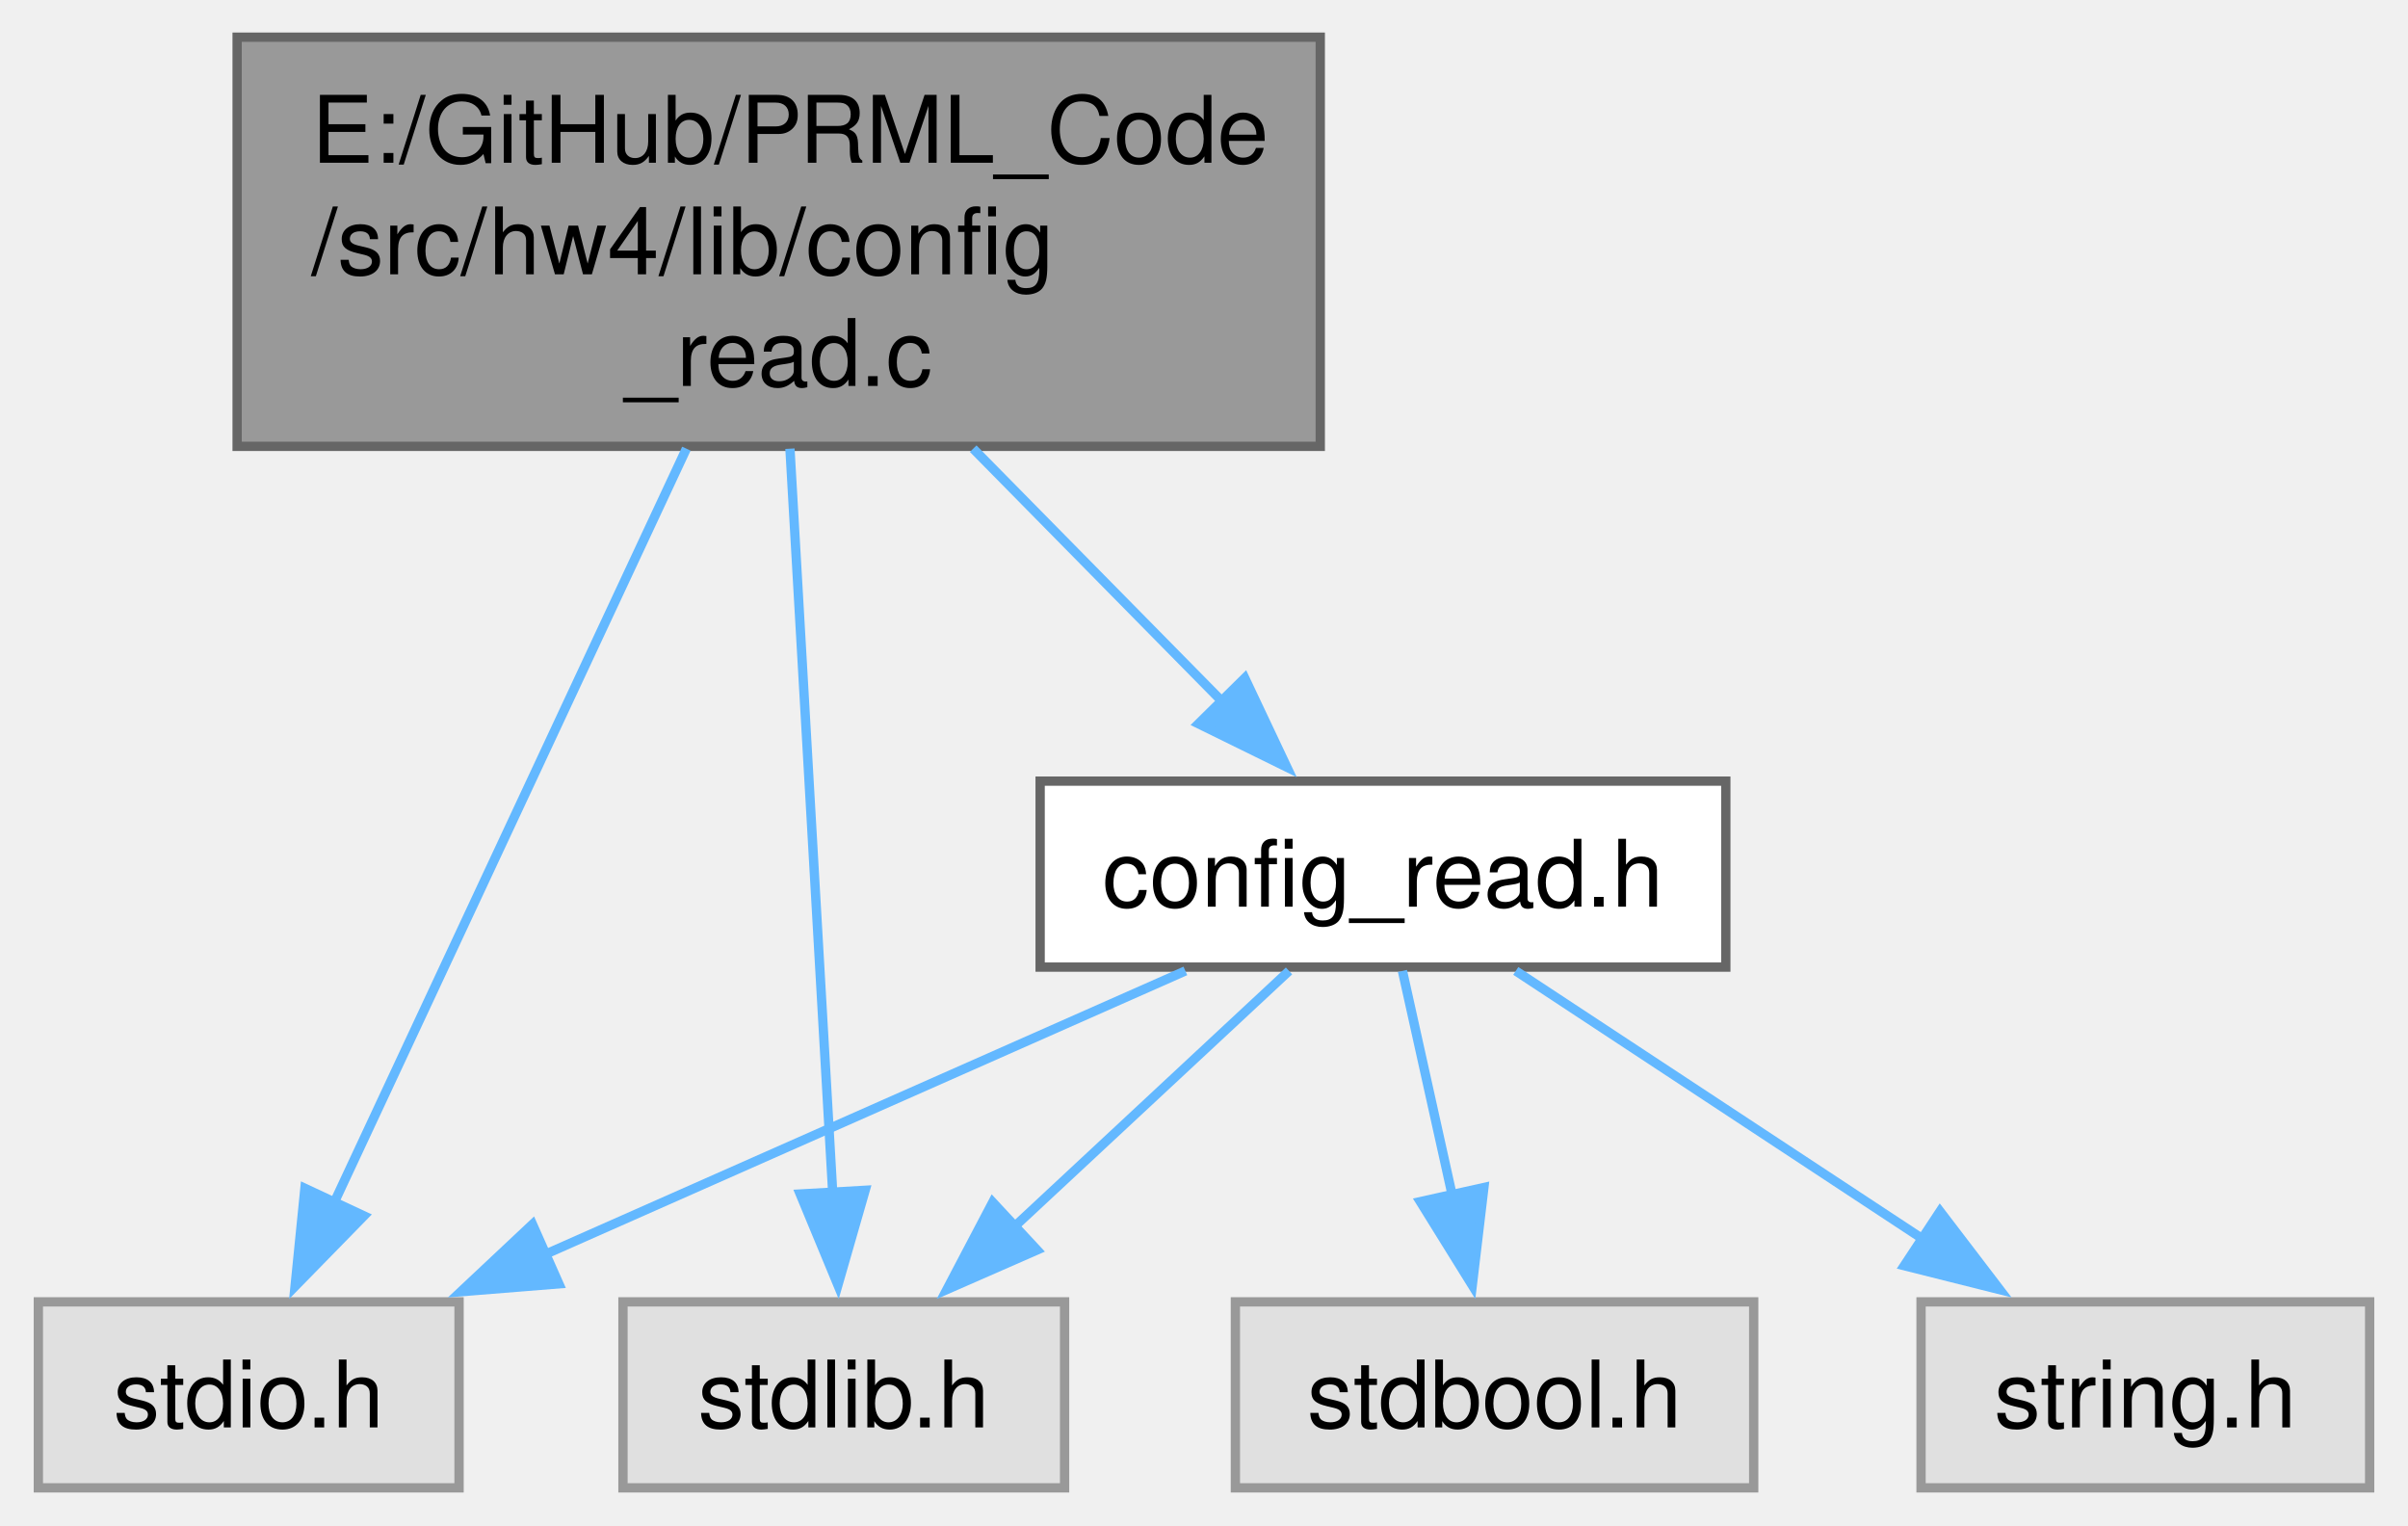
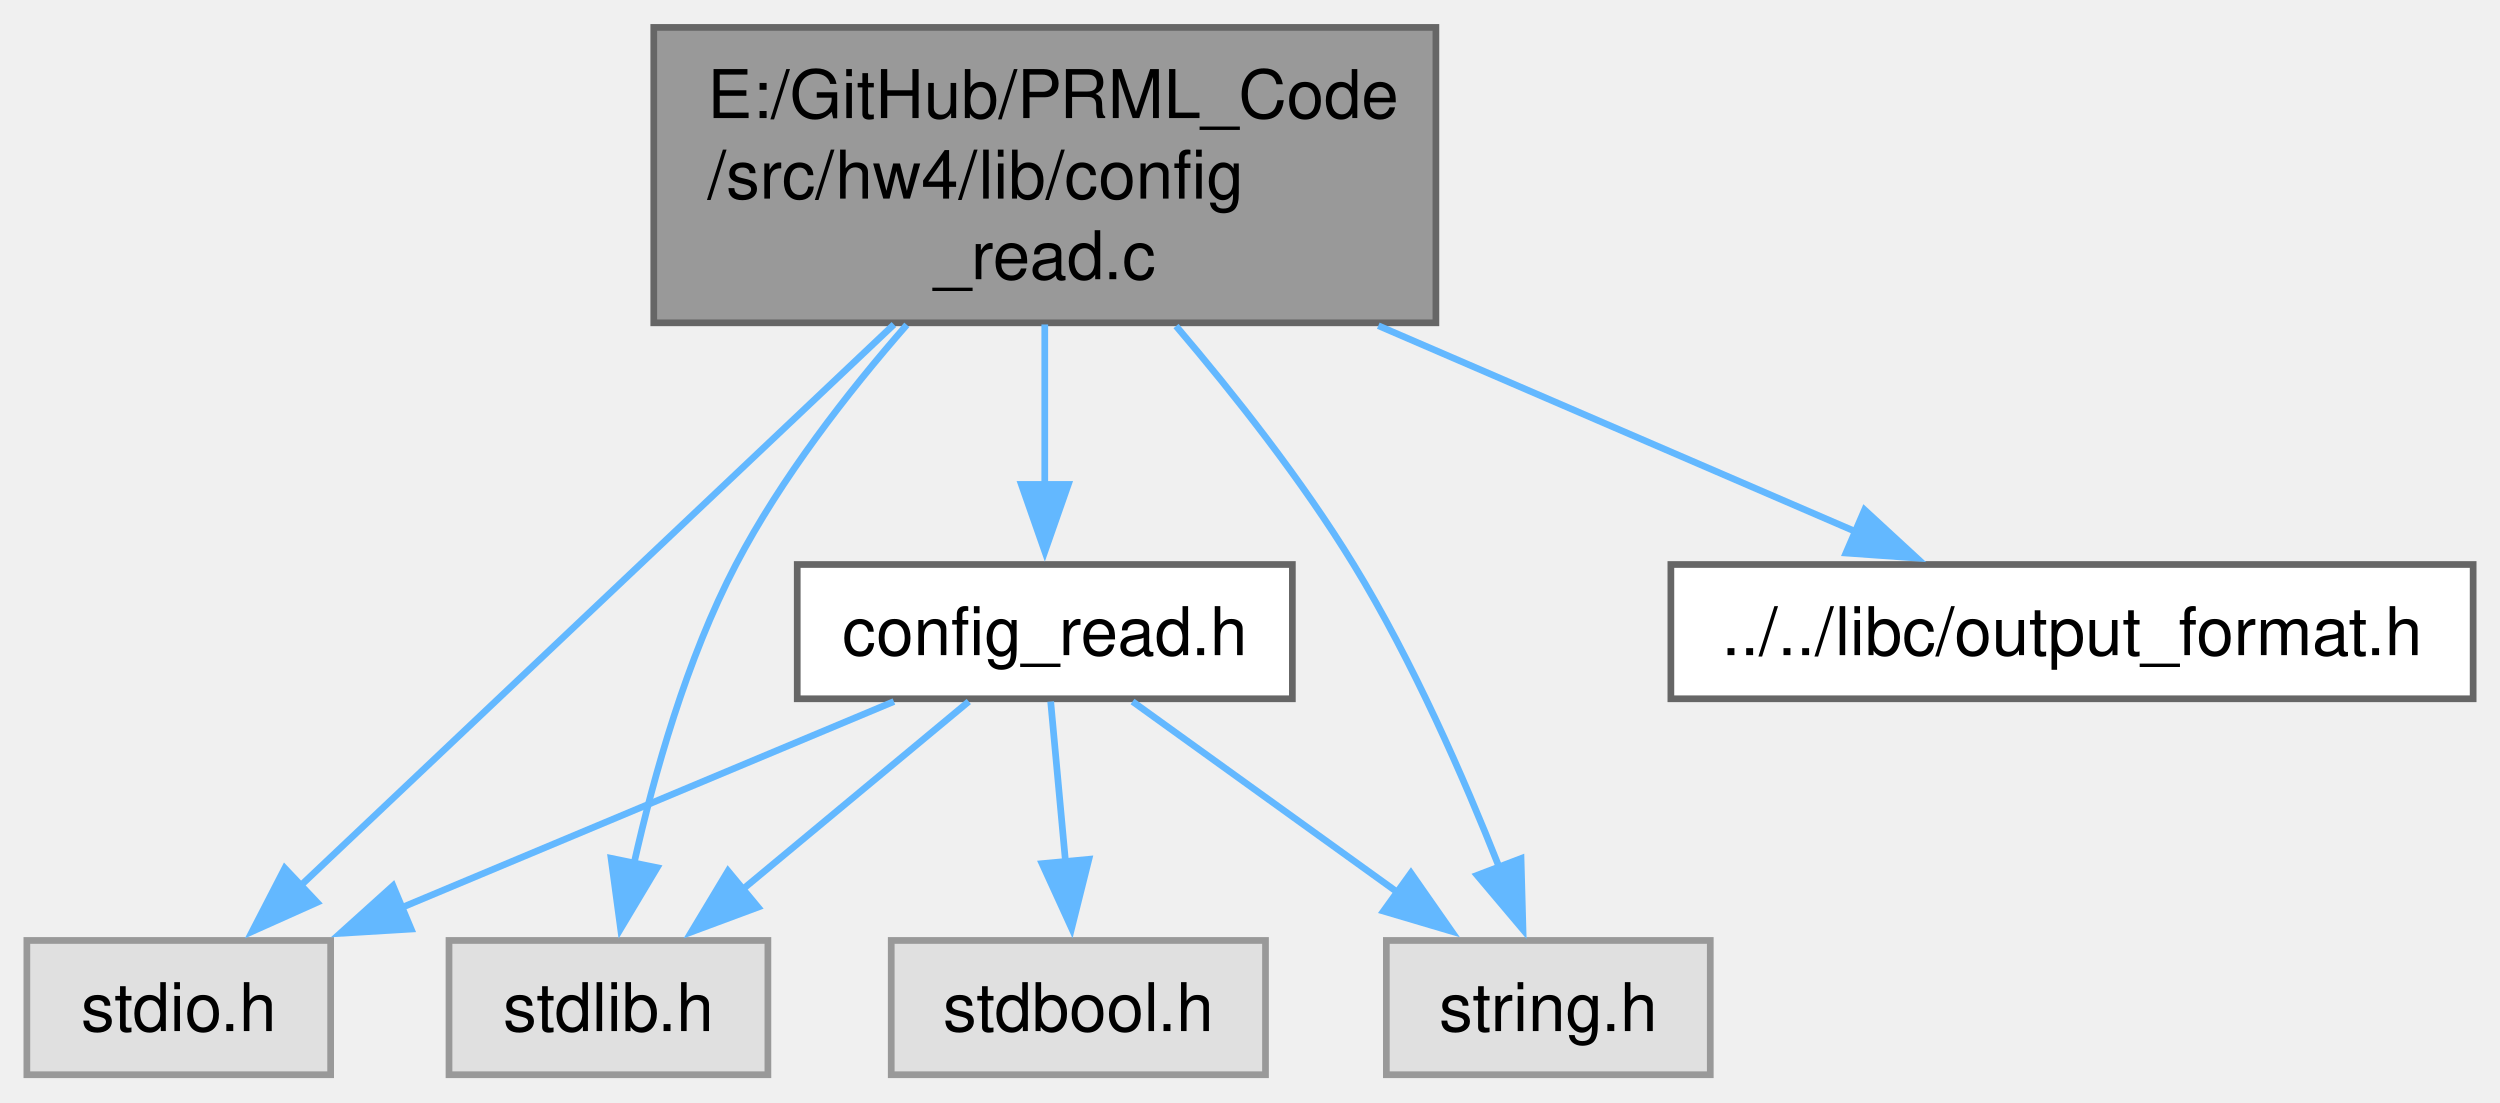
- <svg xmlns="http://www.w3.org/2000/svg" xmlns:xlink="http://www.w3.org/1999/xlink" width="259pt" height="164pt" viewBox="0.00 0.00 258.75 164.00">
+ <svg xmlns="http://www.w3.org/2000/svg" xmlns:xlink="http://www.w3.org/1999/xlink" width="372pt" height="164pt" viewBox="0.00 0.00 372.38 164.00">
  <g id="graph0" class="graph" transform="scale(1 1) rotate(0) translate(4 160)">
    <g id="Node000001" class="node">
      <g id="a_Node000001">
        <a xlink:title=" ">
-           <polygon fill="#999999" stroke="#666666" points="137.88,-156 21.38,-156 21.38,-112 137.88,-112 137.88,-156" />
-           <text text-anchor="start" x="29.38" y="-142.5" font-family="Helvetica,sans-Serif" font-size="10.00">E:/GitHub/PRML_Code</text>
-           <text text-anchor="start" x="29.38" y="-130.5" font-family="Helvetica,sans-Serif" font-size="10.00">/src/hw4/lib/config</text>
-           <text text-anchor="middle" x="79.62" y="-118.5" font-family="Helvetica,sans-Serif" font-size="10.00">_read.c</text>
+           <polygon fill="#999999" stroke="#666666" points="209.88,-156 93.38,-156 93.38,-112 209.88,-112 209.88,-156" />
+           <text text-anchor="start" x="101.38" y="-142.5" font-family="Helvetica,sans-Serif" font-size="10.00">E:/GitHub/PRML_Code</text>
+           <text text-anchor="start" x="101.38" y="-130.5" font-family="Helvetica,sans-Serif" font-size="10.00">/src/hw4/lib/config</text>
+           <text text-anchor="middle" x="151.62" y="-118.5" font-family="Helvetica,sans-Serif" font-size="10.00">_read.c</text>
        </a>
      </g>
    </g>
    <g id="Node000002" class="node">
      <g id="a_Node000002">
        <a xlink:title=" ">
          <polygon fill="#e0e0e0" stroke="#999999" points="45.25,-20 0,-20 0,0 45.25,0 45.25,-20" />
          <text text-anchor="middle" x="22.62" y="-6.5" font-family="Helvetica,sans-Serif" font-size="10.00">stdio.h</text>
        </a>
      </g>
    </g>
    <g id="edge1_Node000001_Node000002" class="edge">
      <g id="a_edge1_Node000001_Node000002">
        <a xlink:title=" ">
-           <path fill="none" stroke="#63b8ff" d="M69.7,-111.75C58.99,-88.84 42.11,-52.69 31.73,-30.49" />
-           <polygon fill="#63b8ff" stroke="#63b8ff" points="35.02,-29.25 27.61,-21.67 28.67,-32.21 35.02,-29.25" />
+           <path fill="none" stroke="#63b8ff" d="M129.15,-111.75C104.05,-88 63.89,-50.02 40.72,-28.11" />
+           <polygon fill="#63b8ff" stroke="#63b8ff" points="43.23,-25.67 33.56,-21.34 38.42,-30.76 43.23,-25.67" />
        </a>
      </g>
    </g>
    <g id="Node000003" class="node">
      <g id="a_Node000003">
        <a xlink:title=" ">
          <polygon fill="#e0e0e0" stroke="#999999" points="110.38,-20 62.88,-20 62.88,0 110.38,0 110.38,-20" />
          <text text-anchor="middle" x="86.62" y="-6.5" font-family="Helvetica,sans-Serif" font-size="10.00">stdlib.h</text>
        </a>
      </g>
    </g>
    <g id="edge2_Node000001_Node000003" class="edge">
      <g id="a_edge2_Node000001_Node000003">
        <a xlink:title=" ">
-           <path fill="none" stroke="#63b8ff" d="M80.84,-111.75C82.13,-89.26 84.16,-54.02 85.44,-31.73" />
-           <polygon fill="#63b8ff" stroke="#63b8ff" points="88.93,-32 86,-21.81 81.94,-31.6 88.93,-32" />
+           <path fill="none" stroke="#63b8ff" d="M131.07,-111.7C122.2,-101.56 112.34,-88.85 105.62,-76 98.28,-61.95 93.4,-44.66 90.43,-31.44" />
+           <polygon fill="#63b8ff" stroke="#63b8ff" points="93.88,-30.84 88.44,-21.74 87.02,-32.24 93.88,-30.84" />
        </a>
      </g>
    </g>
    <g id="Node000004" class="node">
      <g id="a_Node000004">
-         <a xlink:href="config__read_8h.html" target="_top" xlink:title=" ">
-           <polygon fill="white" stroke="#666666" points="181.5,-76 107.75,-76 107.75,-56 181.5,-56 181.5,-76" />
-           <text text-anchor="middle" x="144.62" y="-62.5" font-family="Helvetica,sans-Serif" font-size="10.00">config_read.h</text>
+         <a xlink:title=" ">
+           <polygon fill="#e0e0e0" stroke="#999999" points="250.75,-20 202.5,-20 202.5,0 250.75,0 250.75,-20" />
+           <text text-anchor="middle" x="226.62" y="-6.5" font-family="Helvetica,sans-Serif" font-size="10.00">string.h</text>
        </a>
      </g>
    </g>
    <g id="edge3_Node000001_Node000004" class="edge">
      <g id="a_edge3_Node000001_Node000004">
        <a xlink:title=" ">
-           <path fill="none" stroke="#63b8ff" d="M100.55,-111.75C109.25,-102.92 119.23,-92.78 127.49,-84.4" />
-           <polygon fill="#63b8ff" stroke="#63b8ff" points="129.76,-87.08 134.29,-77.5 124.78,-82.17 129.76,-87.08" />
-         </a>
-       </g>
-     </g>
-     <g id="edge4_Node000004_Node000002" class="edge">
-       <g id="a_edge4_Node000004_Node000002">
-         <a xlink:title=" ">
-           <path fill="none" stroke="#63b8ff" d="M123.37,-55.59C104.34,-47.17 76.15,-34.69 54.42,-25.07" />
-           <polygon fill="#63b8ff" stroke="#63b8ff" points="55.99,-21.94 45.43,-21.09 53.15,-28.34 55.99,-21.94" />
-         </a>
-       </g>
-     </g>
-     <g id="edge5_Node000004_Node000003" class="edge">
-       <g id="a_edge5_Node000004_Node000003">
-         <a xlink:title=" ">
-           <path fill="none" stroke="#63b8ff" d="M134.52,-55.59C126.37,-48.01 114.69,-37.13 104.91,-28.02" />
-           <polygon fill="#63b8ff" stroke="#63b8ff" points="107.42,-25.58 97.72,-21.33 102.65,-30.71 107.42,-25.58" />
+           <path fill="none" stroke="#63b8ff" d="M171.17,-111.52C179.93,-101.24 189.99,-88.47 197.62,-76 206.42,-61.64 214.07,-44.15 219.3,-30.93" />
+           <polygon fill="#63b8ff" stroke="#63b8ff" points="222.56,-32.21 222.85,-21.62 216.02,-29.71 222.56,-32.21" />
        </a>
      </g>
    </g>
    <g id="Node000005" class="node">
      <g id="a_Node000005">
+         <a xlink:href="config__read_8h.html" target="_top" xlink:title=" ">
+           <polygon fill="white" stroke="#666666" points="188.5,-76 114.75,-76 114.75,-56 188.5,-56 188.5,-76" />
+           <text text-anchor="middle" x="151.62" y="-62.5" font-family="Helvetica,sans-Serif" font-size="10.00">config_read.h</text>
+         </a>
+       </g>
+     </g>
+     <g id="edge4_Node000001_Node000005" class="edge">
+       <g id="a_edge4_Node000001_Node000005">
+         <a xlink:title=" ">
+           <path fill="none" stroke="#63b8ff" d="M151.62,-111.75C151.62,-104.13 151.62,-95.53 151.62,-87.93" />
+           <polygon fill="#63b8ff" stroke="#63b8ff" points="155.13,-87.93 151.63,-77.93 148.13,-87.93 155.13,-87.93" />
+         </a>
+       </g>
+     </g>
+     <g id="Node000007" class="node">
+       <g id="a_Node000007">
+         <a xlink:href="libc_2output__format_8h.html" target="_top" xlink:title="Output format struct for color printing (charactors)">
+           <polygon fill="white" stroke="#666666" points="364.38,-76 244.88,-76 244.88,-56 364.38,-56 364.38,-76" />
+           <text text-anchor="middle" x="304.62" y="-62.5" font-family="Helvetica,sans-Serif" font-size="10.00">../../libc/output_format.h</text>
+         </a>
+       </g>
+     </g>
+     <g id="edge9_Node000001_Node000007" class="edge">
+       <g id="a_edge9_Node000001_Node000007">
+         <a xlink:title=" ">
+           <path fill="none" stroke="#63b8ff" d="M201.3,-111.57C224.67,-101.49 251.87,-89.76 272.49,-80.86" />
+           <polygon fill="#63b8ff" stroke="#63b8ff" points="273.73,-84.14 281.52,-76.96 270.96,-77.71 273.73,-84.14" />
+         </a>
+       </g>
+     </g>
+     <g id="edge5_Node000005_Node000002" class="edge">
+       <g id="a_edge5_Node000005_Node000002">
+         <a xlink:title=" ">
+           <path fill="none" stroke="#63b8ff" d="M129.15,-55.59C108.84,-47.09 78.67,-34.46 55.62,-24.81" />
+           <polygon fill="#63b8ff" stroke="#63b8ff" points="57.24,-21.7 46.67,-21.06 54.54,-28.15 57.24,-21.7" />
+         </a>
+       </g>
+     </g>
+     <g id="edge6_Node000005_Node000003" class="edge">
+       <g id="a_edge6_Node000005_Node000003">
+         <a xlink:title=" ">
+           <path fill="none" stroke="#63b8ff" d="M140.3,-55.59C130.98,-47.85 117.55,-36.69 106.45,-27.47" />
+           <polygon fill="#63b8ff" stroke="#63b8ff" points="108.91,-24.96 98.98,-21.27 104.44,-30.35 108.91,-24.96" />
+         </a>
+       </g>
+     </g>
+     <g id="edge8_Node000005_Node000004" class="edge">
+       <g id="a_edge8_Node000005_Node000004">
+         <a xlink:title=" ">
+           <path fill="none" stroke="#63b8ff" d="M164.69,-55.59C175.59,-47.74 191.38,-36.38 204.28,-27.09" />
+           <polygon fill="#63b8ff" stroke="#63b8ff" points="206.16,-30.05 212.23,-21.36 202.07,-24.37 206.16,-30.05" />
+         </a>
+       </g>
+     </g>
+     <g id="Node000006" class="node">
+       <g id="a_Node000006">
        <a xlink:title=" ">
          <polygon fill="#e0e0e0" stroke="#999999" points="184.5,-20 128.75,-20 128.75,0 184.5,0 184.5,-20" />
          <text text-anchor="middle" x="156.62" y="-6.5" font-family="Helvetica,sans-Serif" font-size="10.00">stdbool.h</text>
        </a>
      </g>
    </g>
-     <g id="edge6_Node000004_Node000005" class="edge">
-       <g id="a_edge6_Node000004_Node000005">
+     <g id="edge7_Node000005_Node000006" class="edge">
+       <g id="a_edge7_Node000005_Node000006">
        <a xlink:title=" ">
-           <path fill="none" stroke="#63b8ff" d="M146.72,-55.59C148.2,-48.93 150.24,-39.75 152.08,-31.44" />
-           <polygon fill="#63b8ff" stroke="#63b8ff" points="155.48,-32.3 154.23,-21.78 148.64,-30.78 155.48,-32.3" />
-         </a>
-       </g>
-     </g>
-     <g id="Node000006" class="node">
-       <g id="a_Node000006">
-         <a xlink:title=" ">
-           <polygon fill="#e0e0e0" stroke="#999999" points="250.75,-20 202.5,-20 202.5,0 250.75,0 250.75,-20" />
-           <text text-anchor="middle" x="226.62" y="-6.5" font-family="Helvetica,sans-Serif" font-size="10.00">string.h</text>
-         </a>
-       </g>
-     </g>
-     <g id="edge7_Node000004_Node000006" class="edge">
-       <g id="a_edge7_Node000004_Node000006">
-         <a xlink:title=" ">
-           <path fill="none" stroke="#63b8ff" d="M158.91,-55.59C171.06,-47.59 188.76,-35.93 203.02,-26.54" />
-           <polygon fill="#63b8ff" stroke="#63b8ff" points="204.54,-29.73 210.97,-21.31 200.69,-23.89 204.54,-29.73" />
+           <path fill="none" stroke="#63b8ff" d="M152.5,-55.59C153.11,-49.01 153.94,-39.96 154.71,-31.73" />
+           <polygon fill="#63b8ff" stroke="#63b8ff" points="158.19,-32.09 155.62,-21.81 151.22,-31.44 158.19,-32.09" />
        </a>
      </g>
    </g>
  </g>
</svg>
